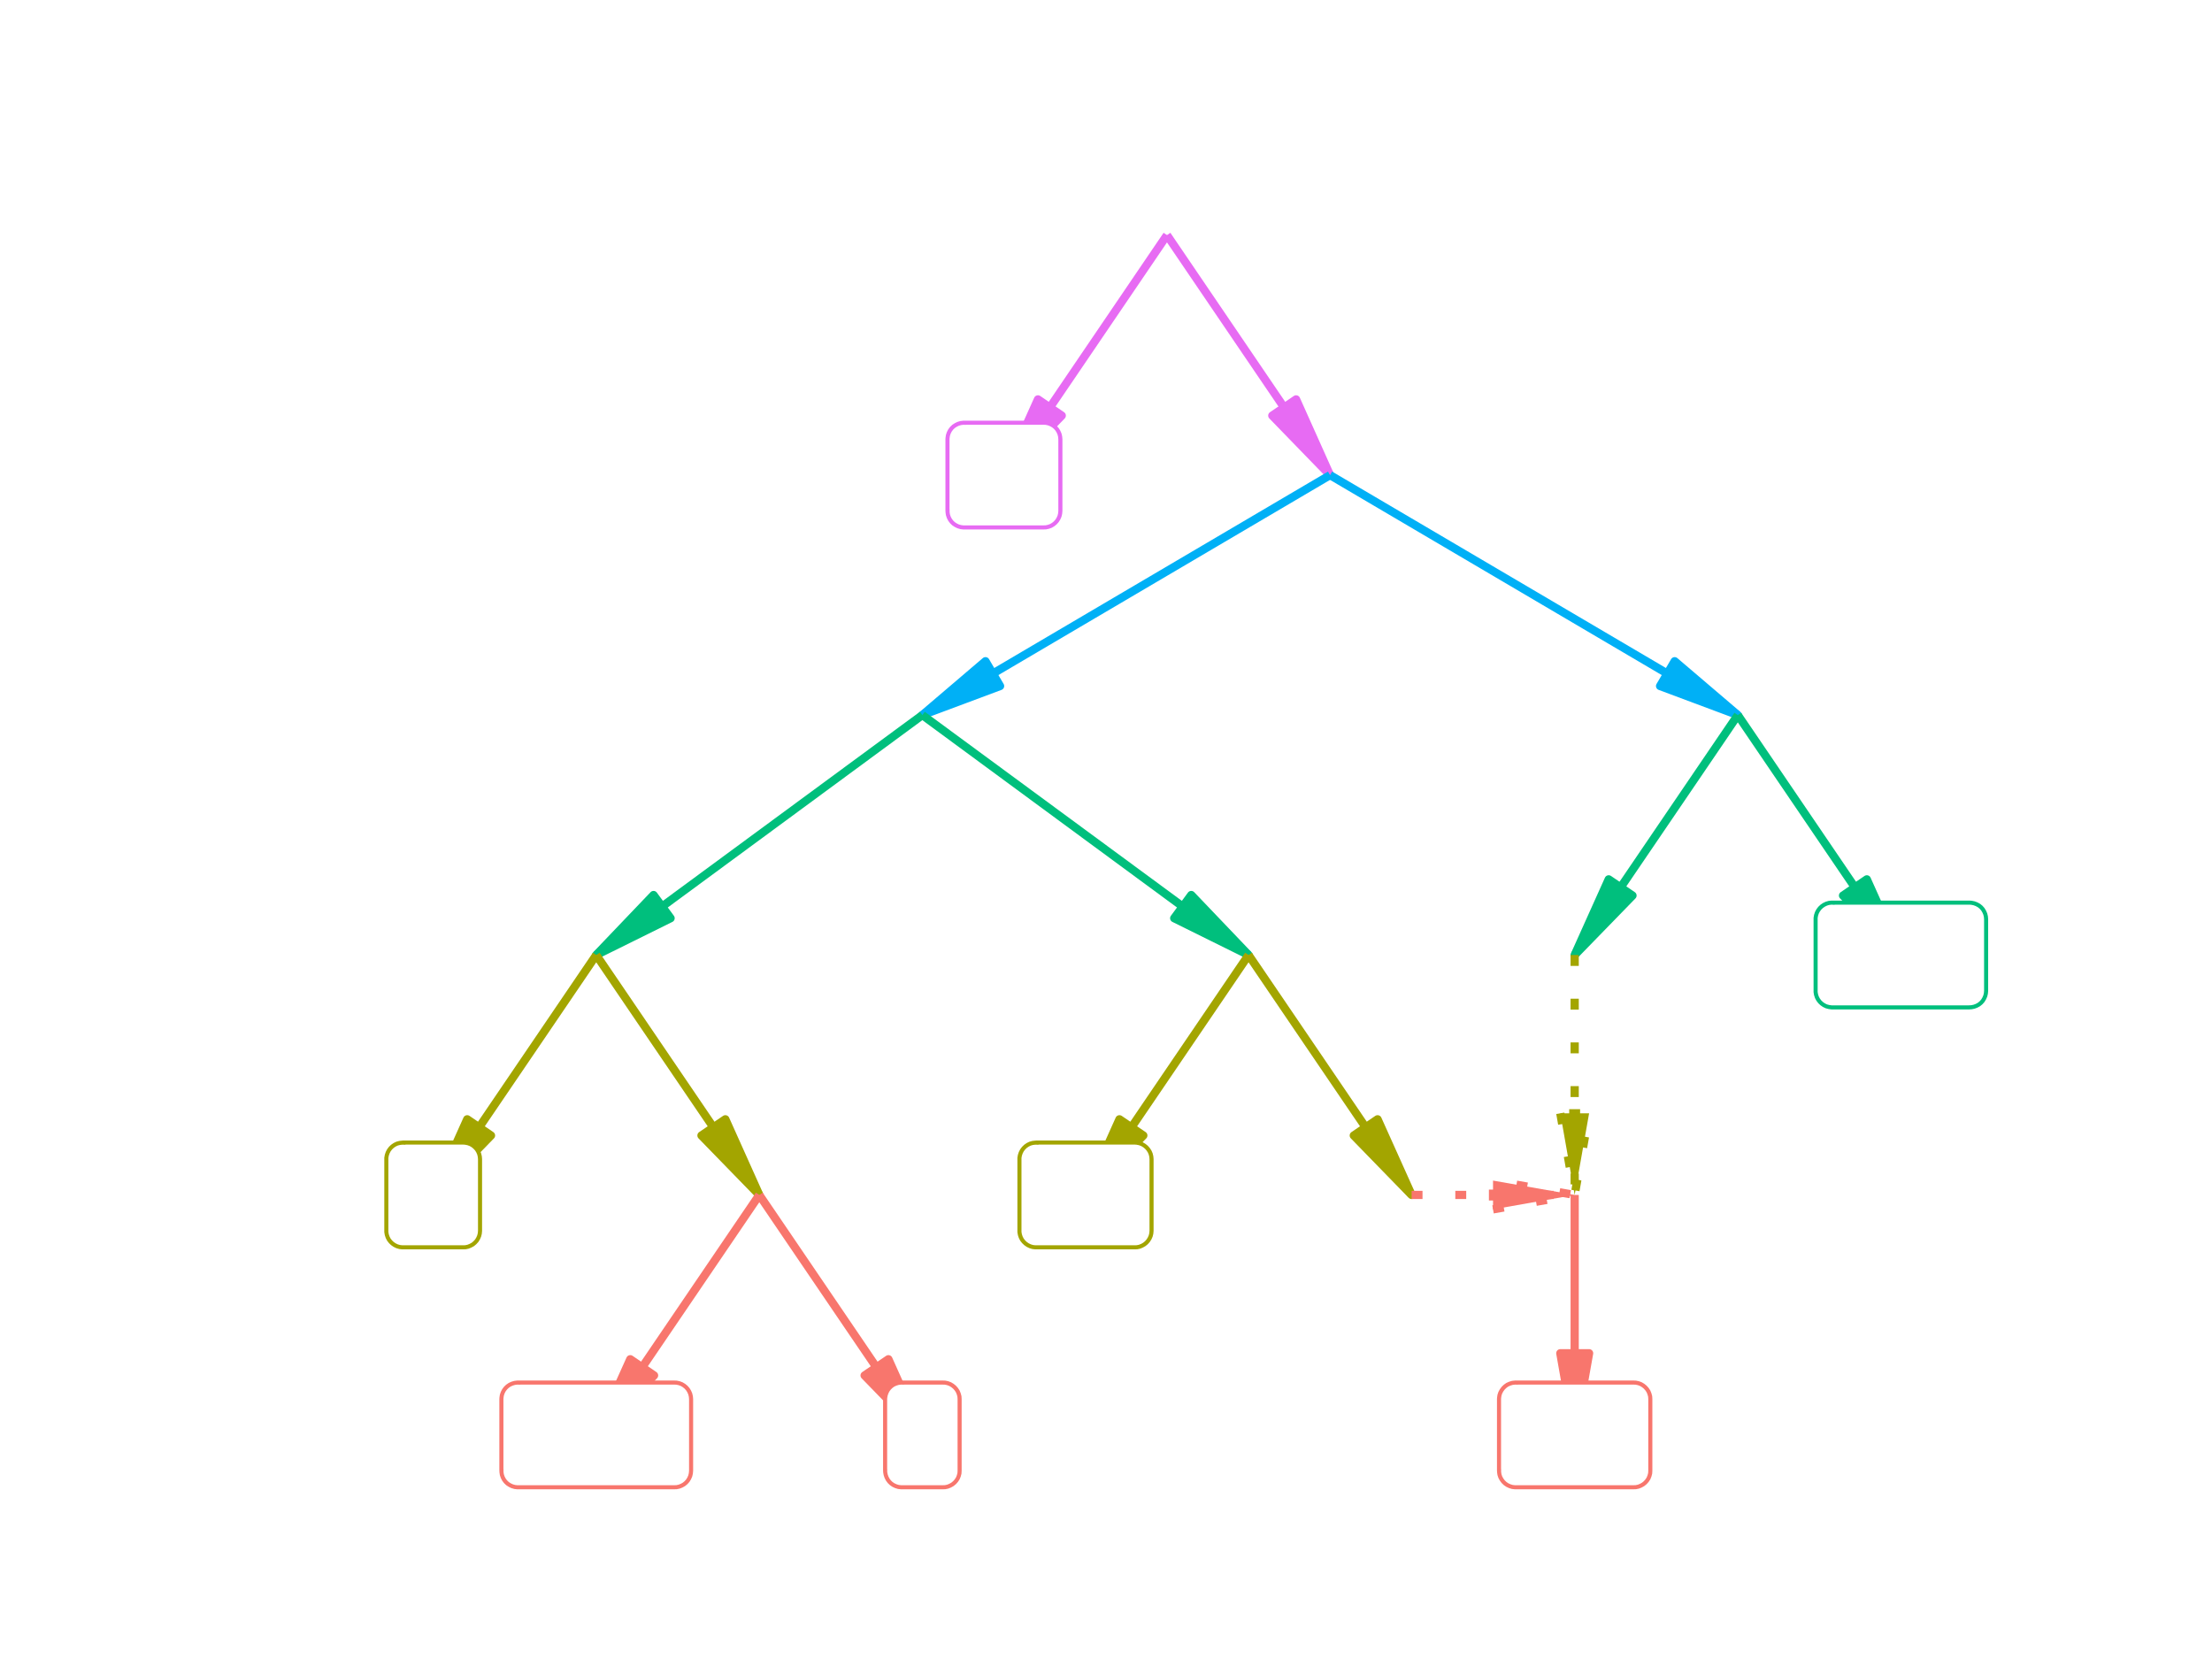
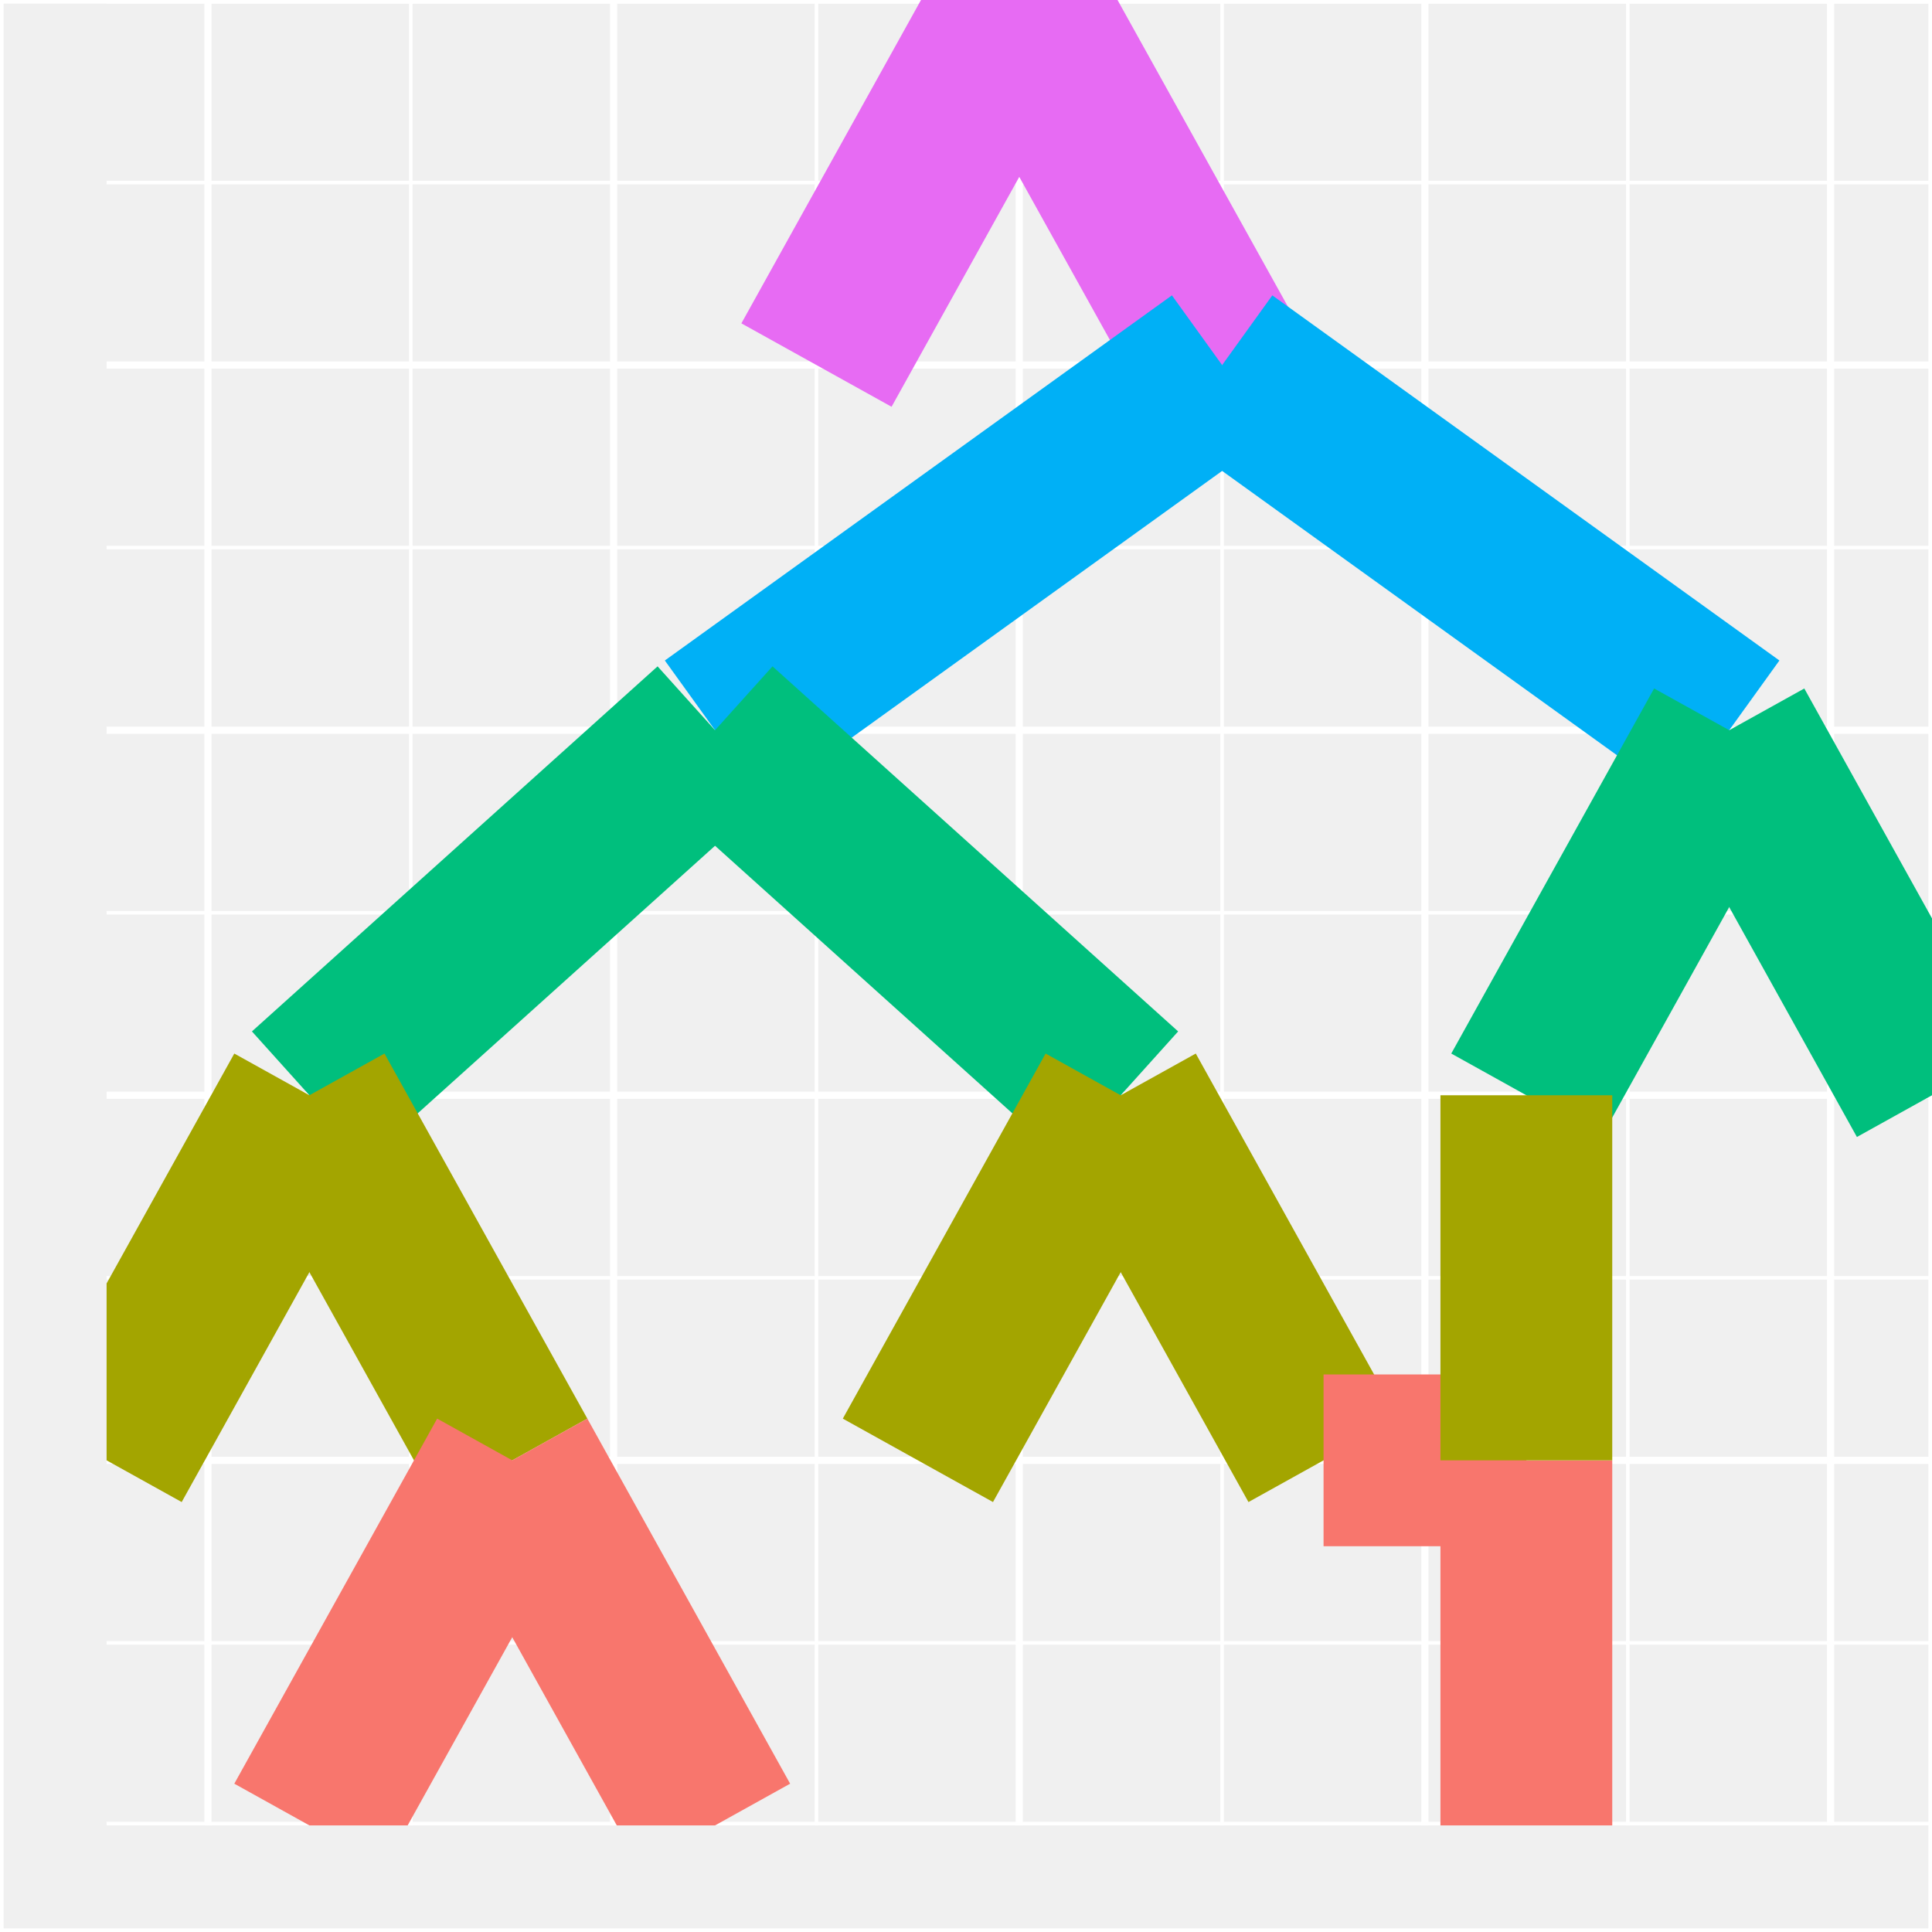
- <svg xmlns="http://www.w3.org/2000/svg" viewBox="0 0 288.00 216.00">
+ <svg xmlns="http://www.w3.org/2000/svg" viewBox="0 0 288.00 288.00">
  <defs>
    <style type="text/css">
    line, polyline, polygon, path, rect, circle {
      fill: none;
      stroke: #000000;
      stroke-linecap: round;
      stroke-linejoin: round;
      stroke-miterlimit: 10.00;
    }
  </style>
  </defs>
-   <rect width="100%" height="100%" style="stroke: none; fill: #FFFFFF;" />
-   <rect x="0.00" y="0.00" width="288.00" height="216.00" style="stroke-width: 1.07; stroke: #FFFFFF; fill: #FFFFFF;" />
+   <rect width="100%" height="100%" style="stroke: none; fill: none;" />
+   <rect x="0.00" y="0.00" width="288.00" height="288.00" style="stroke-width: 1.07; stroke: #FFFFFF;" />
  <defs>
-     <clipPath id="cpMjEuMzd8MjgyLjUyfDE5NC42M3wyMi44MA==">
-       <rect x="21.37" y="22.80" width="261.16" height="171.83" />
+     <clipPath id="cpMTUuODl8Mjg4LjAwfDI3Mi4xMXwwLjAw">
+       <rect x="15.89" y="0.00" width="272.11" height="272.11" />
    </clipPath>
  </defs>
-   <polyline points="21.37,171.20 282.52,171.20 " style="stroke-width: 0.53; stroke: #FFFFFF; stroke-linecap: butt;" clip-path="url(#cpMjEuMzd8MjgyLjUyfDE5NC42M3wyMi44MA==)" />
-   <polyline points="21.37,139.96 282.52,139.96 " style="stroke-width: 0.53; stroke: #FFFFFF; stroke-linecap: butt;" clip-path="url(#cpMjEuMzd8MjgyLjUyfDE5NC42M3wyMi44MA==)" />
-   <polyline points="21.37,108.72 282.52,108.72 " style="stroke-width: 0.53; stroke: #FFFFFF; stroke-linecap: butt;" clip-path="url(#cpMjEuMzd8MjgyLjUyfDE5NC42M3wyMi44MA==)" />
-   <polyline points="21.37,77.48 282.52,77.48 " style="stroke-width: 0.53; stroke: #FFFFFF; stroke-linecap: butt;" clip-path="url(#cpMjEuMzd8MjgyLjUyfDE5NC42M3wyMi44MA==)" />
-   <polyline points="21.37,46.23 282.52,46.23 " style="stroke-width: 0.53; stroke: #FFFFFF; stroke-linecap: butt;" clip-path="url(#cpMjEuMzd8MjgyLjUyfDE5NC42M3wyMi44MA==)" />
-   <polyline points="45.78,194.63 45.78,22.80 " style="stroke-width: 0.53; stroke: #FFFFFF; stroke-linecap: butt;" clip-path="url(#cpMjEuMzd8MjgyLjUyfDE5NC42M3wyMi44MA==)" />
-   <polyline points="88.25,194.63 88.25,22.80 " style="stroke-width: 0.53; stroke: #FFFFFF; stroke-linecap: butt;" clip-path="url(#cpMjEuMzd8MjgyLjUyfDE5NC42M3wyMi44MA==)" />
-   <polyline points="130.71,194.63 130.71,22.80 " style="stroke-width: 0.53; stroke: #FFFFFF; stroke-linecap: butt;" clip-path="url(#cpMjEuMzd8MjgyLjUyfDE5NC42M3wyMi44MA==)" />
-   <polyline points="173.17,194.63 173.17,22.80 " style="stroke-width: 0.53; stroke: #FFFFFF; stroke-linecap: butt;" clip-path="url(#cpMjEuMzd8MjgyLjUyfDE5NC42M3wyMi44MA==)" />
-   <polyline points="215.64,194.63 215.64,22.80 " style="stroke-width: 0.53; stroke: #FFFFFF; stroke-linecap: butt;" clip-path="url(#cpMjEuMzd8MjgyLjUyfDE5NC42M3wyMi44MA==)" />
-   <polyline points="258.10,194.63 258.10,22.80 " style="stroke-width: 0.53; stroke: #FFFFFF; stroke-linecap: butt;" clip-path="url(#cpMjEuMzd8MjgyLjUyfDE5NC42M3wyMi44MA==)" />
-   <polyline points="21.37,186.82 282.52,186.82 " style="stroke-width: 1.07; stroke: #FFFFFF; stroke-linecap: butt;" clip-path="url(#cpMjEuMzd8MjgyLjUyfDE5NC42M3wyMi44MA==)" />
-   <polyline points="21.37,155.58 282.52,155.58 " style="stroke-width: 1.07; stroke: #FFFFFF; stroke-linecap: butt;" clip-path="url(#cpMjEuMzd8MjgyLjUyfDE5NC42M3wyMi44MA==)" />
-   <polyline points="21.37,124.34 282.52,124.34 " style="stroke-width: 1.07; stroke: #FFFFFF; stroke-linecap: butt;" clip-path="url(#cpMjEuMzd8MjgyLjUyfDE5NC42M3wyMi44MA==)" />
-   <polyline points="21.37,93.10 282.52,93.10 " style="stroke-width: 1.07; stroke: #FFFFFF; stroke-linecap: butt;" clip-path="url(#cpMjEuMzd8MjgyLjUyfDE5NC42M3wyMi44MA==)" />
-   <polyline points="21.37,61.86 282.52,61.86 " style="stroke-width: 1.07; stroke: #FFFFFF; stroke-linecap: butt;" clip-path="url(#cpMjEuMzd8MjgyLjUyfDE5NC42M3wyMi44MA==)" />
-   <polyline points="21.37,30.61 282.52,30.61 " style="stroke-width: 1.07; stroke: #FFFFFF; stroke-linecap: butt;" clip-path="url(#cpMjEuMzd8MjgyLjUyfDE5NC42M3wyMi44MA==)" />
-   <polyline points="24.55,194.63 24.55,22.80 " style="stroke-width: 1.07; stroke: #FFFFFF; stroke-linecap: butt;" clip-path="url(#cpMjEuMzd8MjgyLjUyfDE5NC42M3wyMi44MA==)" />
-   <polyline points="67.01,194.63 67.01,22.80 " style="stroke-width: 1.07; stroke: #FFFFFF; stroke-linecap: butt;" clip-path="url(#cpMjEuMzd8MjgyLjUyfDE5NC42M3wyMi44MA==)" />
-   <polyline points="109.48,194.63 109.48,22.80 " style="stroke-width: 1.07; stroke: #FFFFFF; stroke-linecap: butt;" clip-path="url(#cpMjEuMzd8MjgyLjUyfDE5NC42M3wyMi44MA==)" />
-   <polyline points="151.94,194.63 151.94,22.80 " style="stroke-width: 1.07; stroke: #FFFFFF; stroke-linecap: butt;" clip-path="url(#cpMjEuMzd8MjgyLjUyfDE5NC42M3wyMi44MA==)" />
-   <polyline points="194.41,194.63 194.41,22.80 " style="stroke-width: 1.07; stroke: #FFFFFF; stroke-linecap: butt;" clip-path="url(#cpMjEuMzd8MjgyLjUyfDE5NC42M3wyMi44MA==)" />
-   <polyline points="236.87,194.63 236.87,22.80 " style="stroke-width: 1.07; stroke: #FFFFFF; stroke-linecap: butt;" clip-path="url(#cpMjEuMzd8MjgyLjUyfDE5NC42M3wyMi44MA==)" />
-   <polyline points="279.34,194.63 279.34,22.80 " style="stroke-width: 1.07; stroke: #FFFFFF; stroke-linecap: butt;" clip-path="url(#cpMjEuMzd8MjgyLjUyfDE5NC42M3wyMi44MA==)" />
-   <line x1="151.94" y1="30.61" x2="130.71" y2="61.86" style="stroke-width: 1.07; stroke: #E76BF3; stroke-linecap: butt;" clip-path="url(#cpMjEuMzd8MjgyLjUyfDE5NC42M3wyMi44MA==)" />
-   <polygon points="135.14,52.00 130.71,61.86 138.24,54.11 " style="stroke-width: 1.07; stroke: #E76BF3; stroke-linecap: butt; fill: #E76BF3;" clip-path="url(#cpMjEuMzd8MjgyLjUyfDE5NC42M3wyMi44MA==)" />
-   <line x1="151.94" y1="30.61" x2="173.17" y2="61.86" style="stroke-width: 1.07; stroke: #E76BF3; stroke-linecap: butt;" clip-path="url(#cpMjEuMzd8MjgyLjUyfDE5NC42M3wyMi44MA==)" />
-   <polygon points="165.65,54.11 173.17,61.86 168.75,52.00 " style="stroke-width: 1.07; stroke: #E76BF3; stroke-linecap: butt; fill: #E76BF3;" clip-path="url(#cpMjEuMzd8MjgyLjUyfDE5NC42M3wyMi44MA==)" />
-   <line x1="173.17" y1="61.86" x2="120.09" y2="93.10" style="stroke-width: 1.07; stroke: #00B0F6; stroke-linecap: butt;" clip-path="url(#cpMjEuMzd8MjgyLjUyfDE5NC42M3wyMi44MA==)" />
-   <polygon points="128.31,86.09 120.09,93.10 130.21,89.32 " style="stroke-width: 1.07; stroke: #00B0F6; stroke-linecap: butt; fill: #00B0F6;" clip-path="url(#cpMjEuMzd8MjgyLjUyfDE5NC42M3wyMi44MA==)" />
-   <line x1="120.09" y1="93.10" x2="162.56" y2="124.34" style="stroke-width: 1.07; stroke: #00BF7D; stroke-linecap: butt;" clip-path="url(#cpMjEuMzd8MjgyLjUyfDE5NC42M3wyMi44MA==)" />
-   <polygon points="152.88,119.55 162.56,124.34 155.10,116.53 " style="stroke-width: 1.07; stroke: #00BF7D; stroke-linecap: butt; fill: #00BF7D;" clip-path="url(#cpMjEuMzd8MjgyLjUyfDE5NC42M3wyMi44MA==)" />
-   <line x1="162.56" y1="124.34" x2="141.33" y2="155.58" style="stroke-width: 1.07; stroke: #A3A500; stroke-linecap: butt;" clip-path="url(#cpMjEuMzd8MjgyLjUyfDE5NC42M3wyMi44MA==)" />
-   <polygon points="145.75,145.73 141.33,155.58 148.86,147.84 " style="stroke-width: 1.07; stroke: #A3A500; stroke-linecap: butt; fill: #A3A500;" clip-path="url(#cpMjEuMzd8MjgyLjUyfDE5NC42M3wyMi44MA==)" />
-   <line x1="120.09" y1="93.10" x2="77.63" y2="124.34" style="stroke-width: 1.07; stroke: #00BF7D; stroke-linecap: butt;" clip-path="url(#cpMjEuMzd8MjgyLjUyfDE5NC42M3wyMi44MA==)" />
-   <polygon points="85.09,116.53 77.63,124.34 87.31,119.55 " style="stroke-width: 1.07; stroke: #00BF7D; stroke-linecap: butt; fill: #00BF7D;" clip-path="url(#cpMjEuMzd8MjgyLjUyfDE5NC42M3wyMi44MA==)" />
-   <line x1="77.63" y1="124.34" x2="98.86" y2="155.58" style="stroke-width: 1.07; stroke: #A3A500; stroke-linecap: butt;" clip-path="url(#cpMjEuMzd8MjgyLjUyfDE5NC42M3wyMi44MA==)" />
-   <polygon points="91.33,147.84 98.86,155.58 94.44,145.73 " style="stroke-width: 1.07; stroke: #A3A500; stroke-linecap: butt; fill: #A3A500;" clip-path="url(#cpMjEuMzd8MjgyLjUyfDE5NC42M3wyMi44MA==)" />
-   <line x1="98.86" y1="155.58" x2="120.09" y2="186.82" style="stroke-width: 1.07; stroke: #F8766D; stroke-linecap: butt;" clip-path="url(#cpMjEuMzd8MjgyLjUyfDE5NC42M3wyMi44MA==)" />
-   <polygon points="112.57,179.08 120.09,186.82 115.67,176.97 " style="stroke-width: 1.07; stroke: #F8766D; stroke-linecap: butt; fill: #F8766D;" clip-path="url(#cpMjEuMzd8MjgyLjUyfDE5NC42M3wyMi44MA==)" />
-   <line x1="98.86" y1="155.58" x2="77.63" y2="186.82" style="stroke-width: 1.07; stroke: #F8766D; stroke-linecap: butt;" clip-path="url(#cpMjEuMzd8MjgyLjUyfDE5NC42M3wyMi44MA==)" />
-   <polygon points="82.06,176.97 77.63,186.82 85.16,179.08 " style="stroke-width: 1.07; stroke: #F8766D; stroke-linecap: butt; fill: #F8766D;" clip-path="url(#cpMjEuMzd8MjgyLjUyfDE5NC42M3wyMi44MA==)" />
-   <line x1="77.63" y1="124.34" x2="56.40" y2="155.58" style="stroke-width: 1.07; stroke: #A3A500; stroke-linecap: butt;" clip-path="url(#cpMjEuMzd8MjgyLjUyfDE5NC42M3wyMi44MA==)" />
-   <polygon points="60.83,145.73 56.40,155.58 63.93,147.84 " style="stroke-width: 1.07; stroke: #A3A500; stroke-linecap: butt; fill: #A3A500;" clip-path="url(#cpMjEuMzd8MjgyLjUyfDE5NC42M3wyMi44MA==)" />
-   <line x1="173.17" y1="61.86" x2="226.26" y2="93.10" style="stroke-width: 1.07; stroke: #00B0F6; stroke-linecap: butt;" clip-path="url(#cpMjEuMzd8MjgyLjUyfDE5NC42M3wyMi44MA==)" />
-   <polygon points="216.14,89.32 226.26,93.10 218.04,86.09 " style="stroke-width: 1.07; stroke: #00B0F6; stroke-linecap: butt; fill: #00B0F6;" clip-path="url(#cpMjEuMzd8MjgyLjUyfDE5NC42M3wyMi44MA==)" />
-   <line x1="226.26" y1="93.10" x2="247.49" y2="124.34" style="stroke-width: 1.07; stroke: #00BF7D; stroke-linecap: butt;" clip-path="url(#cpMjEuMzd8MjgyLjUyfDE5NC42M3wyMi44MA==)" />
-   <polygon points="239.96,116.60 247.49,124.34 243.06,114.49 " style="stroke-width: 1.07; stroke: #00BF7D; stroke-linecap: butt; fill: #00BF7D;" clip-path="url(#cpMjEuMzd8MjgyLjUyfDE5NC42M3wyMi44MA==)" />
-   <line x1="205.02" y1="155.58" x2="205.02" y2="186.82" style="stroke-width: 1.07; stroke: #F8766D; stroke-linecap: butt;" clip-path="url(#cpMjEuMzd8MjgyLjUyfDE5NC42M3wyMi44MA==)" />
-   <polygon points="203.15,176.19 205.02,186.82 206.90,176.19 " style="stroke-width: 1.07; stroke: #F8766D; stroke-linecap: butt; fill: #F8766D;" clip-path="url(#cpMjEuMzd8MjgyLjUyfDE5NC42M3wyMi44MA==)" />
-   <line x1="162.56" y1="124.34" x2="183.79" y2="155.58" style="stroke-width: 1.07; stroke: #A3A500; stroke-linecap: butt;" clip-path="url(#cpMjEuMzd8MjgyLjUyfDE5NC42M3wyMi44MA==)" />
-   <polygon points="176.26,147.84 183.79,155.58 179.36,145.73 " style="stroke-width: 1.07; stroke: #A3A500; stroke-linecap: butt; fill: #A3A500;" clip-path="url(#cpMjEuMzd8MjgyLjUyfDE5NC42M3wyMi44MA==)" />
-   <line x1="183.79" y1="155.58" x2="205.02" y2="155.58" style="stroke-width: 1.07; stroke: #F8766D; stroke-dasharray: 1.42,4.27; stroke-linecap: butt;" clip-path="url(#cpMjEuMzd8MjgyLjUyfDE5NC42M3wyMi44MA==)" />
-   <polygon points="194.39,157.46 205.02,155.58 194.39,153.71 " style="stroke-width: 1.07; stroke: #F8766D; stroke-dasharray: 1.42,4.27; stroke-linecap: butt; fill: #F8766D;" clip-path="url(#cpMjEuMzd8MjgyLjUyfDE5NC42M3wyMi44MA==)" />
-   <line x1="226.26" y1="93.10" x2="205.02" y2="124.34" style="stroke-width: 1.07; stroke: #00BF7D; stroke-linecap: butt;" clip-path="url(#cpMjEuMzd8MjgyLjUyfDE5NC42M3wyMi44MA==)" />
-   <polygon points="209.45,114.49 205.02,124.34 212.55,116.60 " style="stroke-width: 1.07; stroke: #00BF7D; stroke-linecap: butt; fill: #00BF7D;" clip-path="url(#cpMjEuMzd8MjgyLjUyfDE5NC42M3wyMi44MA==)" />
-   <line x1="205.02" y1="124.34" x2="205.02" y2="155.58" style="stroke-width: 1.07; stroke: #A3A500; stroke-dasharray: 1.42,4.27; stroke-linecap: butt;" clip-path="url(#cpMjEuMzd8MjgyLjUyfDE5NC42M3wyMi44MA==)" />
-   <polygon points="203.15,144.95 205.02,155.58 206.90,144.95 " style="stroke-width: 1.07; stroke: #A3A500; stroke-dasharray: 1.42,4.27; stroke-linecap: butt; fill: #A3A500;" clip-path="url(#cpMjEuMzd8MjgyLjUyfDE5NC42M3wyMi44MA==)" />
-   <polygon points="125.52,68.67 135.90,68.67 135.81,68.67 136.16,68.66 136.50,68.59 136.83,68.47 137.13,68.29 137.40,68.07 137.63,67.81 137.81,67.52 137.95,67.20 138.03,66.86 138.06,66.51 138.06,66.51 138.06,57.20 138.06,57.20 138.03,56.85 137.95,56.51 137.81,56.19 137.63,55.90 137.40,55.64 137.13,55.42 136.83,55.25 136.50,55.12 136.16,55.05 135.90,55.04 125.52,55.04 125.78,55.05 125.43,55.04 125.09,55.08 124.75,55.18 124.44,55.33 124.15,55.52 123.90,55.76 123.69,56.04 123.53,56.35 123.42,56.68 123.37,57.02 123.36,57.20 123.36,66.51 123.37,66.34 123.37,66.69 123.42,67.03 123.53,67.36 123.69,67.67 123.90,67.95 124.15,68.19 124.44,68.38 124.75,68.53 125.09,68.63 125.43,68.67 " style="stroke-width: 0.53; stroke: #E76BF3; fill: #FFFFFF;" clip-path="url(#cpMjEuMzd8MjgyLjUyfDE5NC42M3wyMi44MA==)" />
-   <g clip-path="url(#cpMjEuMzd8MjgyLjUyfDE5NC42M3wyMi44MA==)">
-     <text x="126.96" y="65.07" style="font-size: 8.54px; fill: #E76BF3; font-family: Arial;" textLength="7.50px" lengthAdjust="spacingAndGlyphs">   </text>
-   </g>
-   <polygon points="134.89,162.40 147.77,162.40 147.68,162.40 148.03,162.39 148.37,162.32 148.69,162.19 148.99,162.02 149.26,161.80 149.49,161.54 149.68,161.24 149.82,160.92 149.90,160.59 149.93,160.24 149.93,160.24 149.93,150.92 149.93,150.92 149.90,150.58 149.82,150.24 149.68,149.92 149.49,149.63 149.26,149.37 148.99,149.15 148.69,148.97 148.37,148.85 148.03,148.78 147.77,148.76 134.89,148.76 135.15,148.78 134.80,148.77 134.45,148.81 134.12,148.90 133.81,149.05 133.52,149.25 133.27,149.49 133.06,149.77 132.90,150.08 132.79,150.41 132.73,150.75 132.73,150.92 132.73,160.24 132.73,160.07 132.73,160.41 132.79,160.76 132.90,161.09 133.06,161.40 133.27,161.67 133.52,161.91 133.81,162.11 134.12,162.26 134.45,162.36 134.80,162.40 " style="stroke-width: 0.53; stroke: #A3A500; fill: #FFFFFF;" clip-path="url(#cpMjEuMzd8MjgyLjUyfDE5NC42M3wyMi44MA==)" />
-   <g clip-path="url(#cpMjEuMzd8MjgyLjUyfDE5NC42M3wyMi44MA==)">
-     <text x="136.33" y="158.80" style="font-size: 8.54px; fill: #A3A500; font-family: Arial;" textLength="10.00px" lengthAdjust="spacingAndGlyphs">    </text>
-   </g>
-   <polygon points="117.40,193.64 122.78,193.64 122.70,193.64 123.05,193.63 123.39,193.56 123.71,193.43 124.01,193.26 124.28,193.04 124.51,192.78 124.70,192.49 124.83,192.17 124.92,191.83 124.94,191.48 124.94,191.48 124.94,182.17 124.94,182.17 124.92,181.82 124.83,181.48 124.70,181.16 124.51,180.87 124.28,180.61 124.01,180.39 123.71,180.21 123.39,180.09 123.05,180.02 122.78,180.01 117.40,180.01 117.66,180.02 117.32,180.01 116.97,180.05 116.64,180.15 116.32,180.29 116.04,180.49 115.79,180.73 115.58,181.01 115.42,181.32 115.31,181.65 115.25,181.99 115.24,182.17 115.24,191.48 115.25,191.31 115.25,191.66 115.31,192.00 115.42,192.33 115.58,192.64 115.79,192.92 116.04,193.16 116.32,193.35 116.64,193.50 116.97,193.60 117.32,193.64 " style="stroke-width: 0.53; stroke: #F8766D; fill: #FFFFFF;" clip-path="url(#cpMjEuMzd8MjgyLjUyfDE5NC42M3wyMi44MA==)" />
-   <g clip-path="url(#cpMjEuMzd8MjgyLjUyfDE5NC42M3wyMi44MA==)">
-     <text x="118.84" y="190.04" style="font-size: 8.54px; fill: #F8766D; font-family: Arial;" textLength="2.50px" lengthAdjust="spacingAndGlyphs"> </text>
-   </g>
-   <polygon points="67.44,193.64 87.82,193.64 87.74,193.64 88.08,193.63 88.42,193.56 88.75,193.43 89.05,193.26 89.32,193.04 89.55,192.78 89.73,192.49 89.87,192.17 89.95,191.83 89.98,191.48 89.98,191.48 89.98,182.17 89.98,182.17 89.95,181.82 89.87,181.48 89.73,181.16 89.55,180.87 89.32,180.61 89.05,180.39 88.75,180.21 88.42,180.09 88.08,180.02 87.82,180.01 67.44,180.01 67.70,180.02 67.35,180.01 67.01,180.05 66.67,180.15 66.36,180.29 66.07,180.49 65.82,180.73 65.61,181.01 65.45,181.32 65.34,181.65 65.29,181.99 65.28,182.17 65.28,191.48 65.29,191.31 65.29,191.66 65.34,192.00 65.45,192.33 65.61,192.64 65.82,192.92 66.07,193.16 66.36,193.35 66.67,193.50 67.01,193.60 67.35,193.64 " style="stroke-width: 0.53; stroke: #F8766D; fill: #FFFFFF;" clip-path="url(#cpMjEuMzd8MjgyLjUyfDE5NC42M3wyMi44MA==)" />
-   <g clip-path="url(#cpMjEuMzd8MjgyLjUyfDE5NC42M3wyMi44MA==)">
-     <text x="68.88" y="190.04" style="font-size: 8.54px; fill: #F8766D; font-family: Arial;" textLength="17.50px" lengthAdjust="spacingAndGlyphs">       </text>
-   </g>
-   <polygon points="52.46,162.40 60.34,162.40 60.25,162.40 60.60,162.39 60.94,162.32 61.26,162.19 61.57,162.02 61.83,161.80 62.07,161.54 62.25,161.24 62.39,160.92 62.47,160.59 62.50,160.24 62.50,160.24 62.50,150.92 62.50,150.92 62.47,150.58 62.39,150.24 62.25,149.92 62.07,149.63 61.83,149.37 61.57,149.15 61.26,148.97 60.94,148.85 60.60,148.78 60.34,148.76 52.46,148.76 52.72,148.78 52.37,148.77 52.03,148.81 51.69,148.90 51.38,149.05 51.09,149.25 50.84,149.49 50.63,149.77 50.47,150.08 50.36,150.41 50.30,150.75 50.30,150.92 50.30,160.24 50.30,160.07 50.30,160.41 50.36,160.76 50.47,161.09 50.63,161.40 50.84,161.67 51.09,161.91 51.38,162.11 51.69,162.26 52.03,162.36 52.37,162.40 " style="stroke-width: 0.53; stroke: #A3A500; fill: #FFFFFF;" clip-path="url(#cpMjEuMzd8MjgyLjUyfDE5NC42M3wyMi44MA==)" />
-   <g clip-path="url(#cpMjEuMzd8MjgyLjUyfDE5NC42M3wyMi44MA==)">
-     <text x="53.90" y="158.80" style="font-size: 8.54px; fill: #A3A500; font-family: Arial;" textLength="5.00px" lengthAdjust="spacingAndGlyphs">  </text>
-   </g>
-   <polygon points="238.55,131.16 256.43,131.16 256.34,131.16 256.69,131.14 257.03,131.07 257.35,130.95 257.66,130.78 257.93,130.56 258.16,130.30 258.34,130.00 258.48,129.68 258.56,129.35 258.59,129.00 258.59,129.00 258.59,119.68 258.59,119.68 258.56,119.33 258.48,119.00 258.34,118.68 258.16,118.38 257.93,118.12 257.66,117.90 257.35,117.73 257.03,117.61 256.69,117.54 256.43,117.52 238.55,117.52 238.81,117.54 238.46,117.52 238.11,117.56 237.78,117.66 237.47,117.81 237.18,118.01 236.93,118.25 236.72,118.53 236.56,118.83 236.45,119.16 236.39,119.51 236.39,119.68 236.39,129.00 236.39,128.82 236.39,129.17 236.45,129.52 236.56,129.85 236.72,130.15 236.93,130.43 237.18,130.67 237.47,130.87 237.78,131.02 238.11,131.11 238.46,131.16 " style="stroke-width: 0.53; stroke: #00BF7D; fill: #FFFFFF;" clip-path="url(#cpMjEuMzd8MjgyLjUyfDE5NC42M3wyMi44MA==)" />
-   <g clip-path="url(#cpMjEuMzd8MjgyLjUyfDE5NC42M3wyMi44MA==)">
-     <text x="239.99" y="127.56" style="font-size: 8.54px; fill: #00BF7D; font-family: Arial;" textLength="15.00px" lengthAdjust="spacingAndGlyphs">      </text>
-   </g>
-   <polygon points="197.33,193.64 212.71,193.64 212.63,193.64 212.97,193.63 213.32,193.56 213.64,193.43 213.94,193.26 214.21,193.04 214.44,192.78 214.63,192.49 214.76,192.17 214.85,191.83 214.87,191.48 214.87,191.48 214.87,182.17 214.87,182.17 214.85,181.82 214.76,181.48 214.63,181.16 214.44,180.87 214.21,180.61 213.94,180.39 213.64,180.21 213.32,180.09 212.97,180.02 212.71,180.01 197.33,180.01 197.59,180.02 197.25,180.01 196.90,180.05 196.57,180.15 196.25,180.29 195.97,180.49 195.72,180.73 195.51,181.01 195.34,181.32 195.23,181.65 195.18,181.99 195.17,182.17 195.17,191.48 195.18,191.31 195.18,191.66 195.23,192.00 195.34,192.33 195.51,192.64 195.72,192.92 195.97,193.16 196.25,193.35 196.57,193.50 196.90,193.60 197.25,193.64 " style="stroke-width: 0.53; stroke: #F8766D; fill: #FFFFFF;" clip-path="url(#cpMjEuMzd8MjgyLjUyfDE5NC42M3wyMi44MA==)" />
-   <g clip-path="url(#cpMjEuMzd8MjgyLjUyfDE5NC42M3wyMi44MA==)">
-     <text x="198.77" y="190.04" style="font-size: 8.54px; fill: #F8766D; font-family: Arial;" textLength="12.50px" lengthAdjust="spacingAndGlyphs">     </text>
-   </g>
+   <rect x="15.89" y="0.00" width="272.11" height="272.11" style="stroke-width: 1.07; stroke: none;" clip-path="url(#cpMTUuODl8Mjg4LjAwfDI3Mi4xMXwwLjAw)" />
+   <polyline points="15.89,244.90 288.00,244.90 " style="stroke-width: 0.53; stroke: #FFFFFF; stroke-linecap: butt;" clip-path="url(#cpMTUuODl8Mjg4LjAwfDI3Mi4xMXwwLjAw)" />
+   <polyline points="15.89,190.48 288.00,190.48 " style="stroke-width: 0.53; stroke: #FFFFFF; stroke-linecap: butt;" clip-path="url(#cpMTUuODl8Mjg4LjAwfDI3Mi4xMXwwLjAw)" />
+   <polyline points="15.89,136.06 288.00,136.06 " style="stroke-width: 0.53; stroke: #FFFFFF; stroke-linecap: butt;" clip-path="url(#cpMTUuODl8Mjg4LjAwfDI3Mi4xMXwwLjAw)" />
+   <polyline points="15.89,81.63 288.00,81.63 " style="stroke-width: 0.53; stroke: #FFFFFF; stroke-linecap: butt;" clip-path="url(#cpMTUuODl8Mjg4LjAwfDI3Mi4xMXwwLjAw)" />
+   <polyline points="15.89,27.21 288.00,27.21 " style="stroke-width: 0.53; stroke: #FFFFFF; stroke-linecap: butt;" clip-path="url(#cpMTUuODl8Mjg4LjAwfDI3Mi4xMXwwLjAw)" />
+   <polyline points="61.24,272.11 61.24,0.00 " style="stroke-width: 0.53; stroke: #FFFFFF; stroke-linecap: butt;" clip-path="url(#cpMTUuODl8Mjg4LjAwfDI3Mi4xMXwwLjAw)" />
+   <polyline points="121.71,272.11 121.71,0.00 " style="stroke-width: 0.53; stroke: #FFFFFF; stroke-linecap: butt;" clip-path="url(#cpMTUuODl8Mjg4LjAwfDI3Mi4xMXwwLjAw)" />
+   <polyline points="182.18,272.11 182.18,0.00 " style="stroke-width: 0.53; stroke: #FFFFFF; stroke-linecap: butt;" clip-path="url(#cpMTUuODl8Mjg4LjAwfDI3Mi4xMXwwLjAw)" />
+   <polyline points="242.65,272.11 242.65,0.00 " style="stroke-width: 0.53; stroke: #FFFFFF; stroke-linecap: butt;" clip-path="url(#cpMTUuODl8Mjg4LjAwfDI3Mi4xMXwwLjAw)" />
+   <polyline points="15.89,272.11 288.00,272.11 " style="stroke-width: 1.07; stroke: #FFFFFF; stroke-linecap: butt;" clip-path="url(#cpMTUuODl8Mjg4LjAwfDI3Mi4xMXwwLjAw)" />
+   <polyline points="15.89,217.69 288.00,217.69 " style="stroke-width: 1.07; stroke: #FFFFFF; stroke-linecap: butt;" clip-path="url(#cpMTUuODl8Mjg4LjAwfDI3Mi4xMXwwLjAw)" />
+   <polyline points="15.89,163.27 288.00,163.27 " style="stroke-width: 1.07; stroke: #FFFFFF; stroke-linecap: butt;" clip-path="url(#cpMTUuODl8Mjg4LjAwfDI3Mi4xMXwwLjAw)" />
+   <polyline points="15.89,108.85 288.00,108.85 " style="stroke-width: 1.07; stroke: #FFFFFF; stroke-linecap: butt;" clip-path="url(#cpMTUuODl8Mjg4LjAwfDI3Mi4xMXwwLjAw)" />
+   <polyline points="15.89,54.42 288.00,54.42 " style="stroke-width: 1.07; stroke: #FFFFFF; stroke-linecap: butt;" clip-path="url(#cpMTUuODl8Mjg4LjAwfDI3Mi4xMXwwLjAw)" />
+   <polyline points="15.89,0.00 288.00,0.00 " style="stroke-width: 1.07; stroke: #FFFFFF; stroke-linecap: butt;" clip-path="url(#cpMTUuODl8Mjg4LjAwfDI3Mi4xMXwwLjAw)" />
+   <polyline points="31.00,272.11 31.00,0.00 " style="stroke-width: 1.07; stroke: #FFFFFF; stroke-linecap: butt;" clip-path="url(#cpMTUuODl8Mjg4LjAwfDI3Mi4xMXwwLjAw)" />
+   <polyline points="91.47,272.11 91.47,0.00 " style="stroke-width: 1.07; stroke: #FFFFFF; stroke-linecap: butt;" clip-path="url(#cpMTUuODl8Mjg4LjAwfDI3Mi4xMXwwLjAw)" />
+   <polyline points="151.94,272.11 151.94,0.00 " style="stroke-width: 1.07; stroke: #FFFFFF; stroke-linecap: butt;" clip-path="url(#cpMTUuODl8Mjg4LjAwfDI3Mi4xMXwwLjAw)" />
+   <polyline points="212.41,272.11 212.41,0.00 " style="stroke-width: 1.07; stroke: #FFFFFF; stroke-linecap: butt;" clip-path="url(#cpMTUuODl8Mjg4LjAwfDI3Mi4xMXwwLjAw)" />
+   <polyline points="272.88,272.11 272.88,0.00 " style="stroke-width: 1.07; stroke: #FFFFFF; stroke-linecap: butt;" clip-path="url(#cpMTUuODl8Mjg4LjAwfDI3Mi4xMXwwLjAw)" />
+   <line x1="151.94" y1="0.00" x2="121.71" y2="54.42" style="stroke-width: 25.61; stroke: #E76BF3; stroke-linecap: butt;" clip-path="url(#cpMTUuODl8Mjg4LjAwfDI3Mi4xMXwwLjAw)" />
+   <line x1="151.94" y1="0.00" x2="182.18" y2="54.42" style="stroke-width: 25.61; stroke: #E76BF3; stroke-linecap: butt;" clip-path="url(#cpMTUuODl8Mjg4LjAwfDI3Mi4xMXwwLjAw)" />
+   <line x1="182.18" y1="54.42" x2="106.59" y2="108.85" style="stroke-width: 25.61; stroke: #00B0F6; stroke-linecap: butt;" clip-path="url(#cpMTUuODl8Mjg4LjAwfDI3Mi4xMXwwLjAw)" />
+   <line x1="106.59" y1="108.85" x2="167.06" y2="163.27" style="stroke-width: 25.61; stroke: #00BF7D; stroke-linecap: butt;" clip-path="url(#cpMTUuODl8Mjg4LjAwfDI3Mi4xMXwwLjAw)" />
+   <line x1="167.06" y1="163.27" x2="136.83" y2="217.69" style="stroke-width: 25.61; stroke: #A3A500; stroke-linecap: butt;" clip-path="url(#cpMTUuODl8Mjg4LjAwfDI3Mi4xMXwwLjAw)" />
+   <line x1="106.59" y1="108.85" x2="46.12" y2="163.27" style="stroke-width: 25.61; stroke: #00BF7D; stroke-linecap: butt;" clip-path="url(#cpMTUuODl8Mjg4LjAwfDI3Mi4xMXwwLjAw)" />
+   <line x1="46.12" y1="163.27" x2="76.36" y2="217.69" style="stroke-width: 25.61; stroke: #A3A500; stroke-linecap: butt;" clip-path="url(#cpMTUuODl8Mjg4LjAwfDI3Mi4xMXwwLjAw)" />
+   <line x1="76.36" y1="217.69" x2="106.59" y2="272.11" style="stroke-width: 25.61; stroke: #F8766D; stroke-linecap: butt;" clip-path="url(#cpMTUuODl8Mjg4LjAwfDI3Mi4xMXwwLjAw)" />
+   <line x1="76.36" y1="217.69" x2="46.12" y2="272.11" style="stroke-width: 25.61; stroke: #F8766D; stroke-linecap: butt;" clip-path="url(#cpMTUuODl8Mjg4LjAwfDI3Mi4xMXwwLjAw)" />
+   <line x1="46.12" y1="163.27" x2="15.89" y2="217.69" style="stroke-width: 25.61; stroke: #A3A500; stroke-linecap: butt;" clip-path="url(#cpMTUuODl8Mjg4LjAwfDI3Mi4xMXwwLjAw)" />
+   <line x1="182.18" y1="54.42" x2="257.77" y2="108.85" style="stroke-width: 25.61; stroke: #00B0F6; stroke-linecap: butt;" clip-path="url(#cpMTUuODl8Mjg4LjAwfDI3Mi4xMXwwLjAw)" />
+   <line x1="257.77" y1="108.85" x2="288.00" y2="163.27" style="stroke-width: 25.61; stroke: #00BF7D; stroke-linecap: butt;" clip-path="url(#cpMTUuODl8Mjg4LjAwfDI3Mi4xMXwwLjAw)" />
+   <line x1="227.53" y1="217.69" x2="227.53" y2="272.11" style="stroke-width: 25.61; stroke: #F8766D; stroke-linecap: butt;" clip-path="url(#cpMTUuODl8Mjg4LjAwfDI3Mi4xMXwwLjAw)" />
+   <line x1="167.06" y1="163.27" x2="197.30" y2="217.69" style="stroke-width: 25.61; stroke: #A3A500; stroke-linecap: butt;" clip-path="url(#cpMTUuODl8Mjg4LjAwfDI3Mi4xMXwwLjAw)" />
+   <line x1="197.30" y1="217.69" x2="227.53" y2="217.69" style="stroke-width: 25.61; stroke: #F8766D; stroke-linecap: butt;" clip-path="url(#cpMTUuODl8Mjg4LjAwfDI3Mi4xMXwwLjAw)" />
+   <line x1="257.77" y1="108.85" x2="227.53" y2="163.27" style="stroke-width: 25.61; stroke: #00BF7D; stroke-linecap: butt;" clip-path="url(#cpMTUuODl8Mjg4LjAwfDI3Mi4xMXwwLjAw)" />
+   <line x1="227.53" y1="163.27" x2="227.53" y2="217.69" style="stroke-width: 25.61; stroke: #A3A500; stroke-linecap: butt;" clip-path="url(#cpMTUuODl8Mjg4LjAwfDI3Mi4xMXwwLjAw)" />
  <defs>
-     <clipPath id="cpMC4wMHwyODguMDB8MjE2LjAwfDAuMDA=">
-       <rect x="0.00" y="0.00" width="288.00" height="216.00" />
+     <clipPath id="cpMC4wMHwyODguMDB8Mjg4LjAwfDAuMDA=">
+       <rect x="0.00" y="0.00" width="288.00" height="288.00" />
    </clipPath>
  </defs>
</svg>
